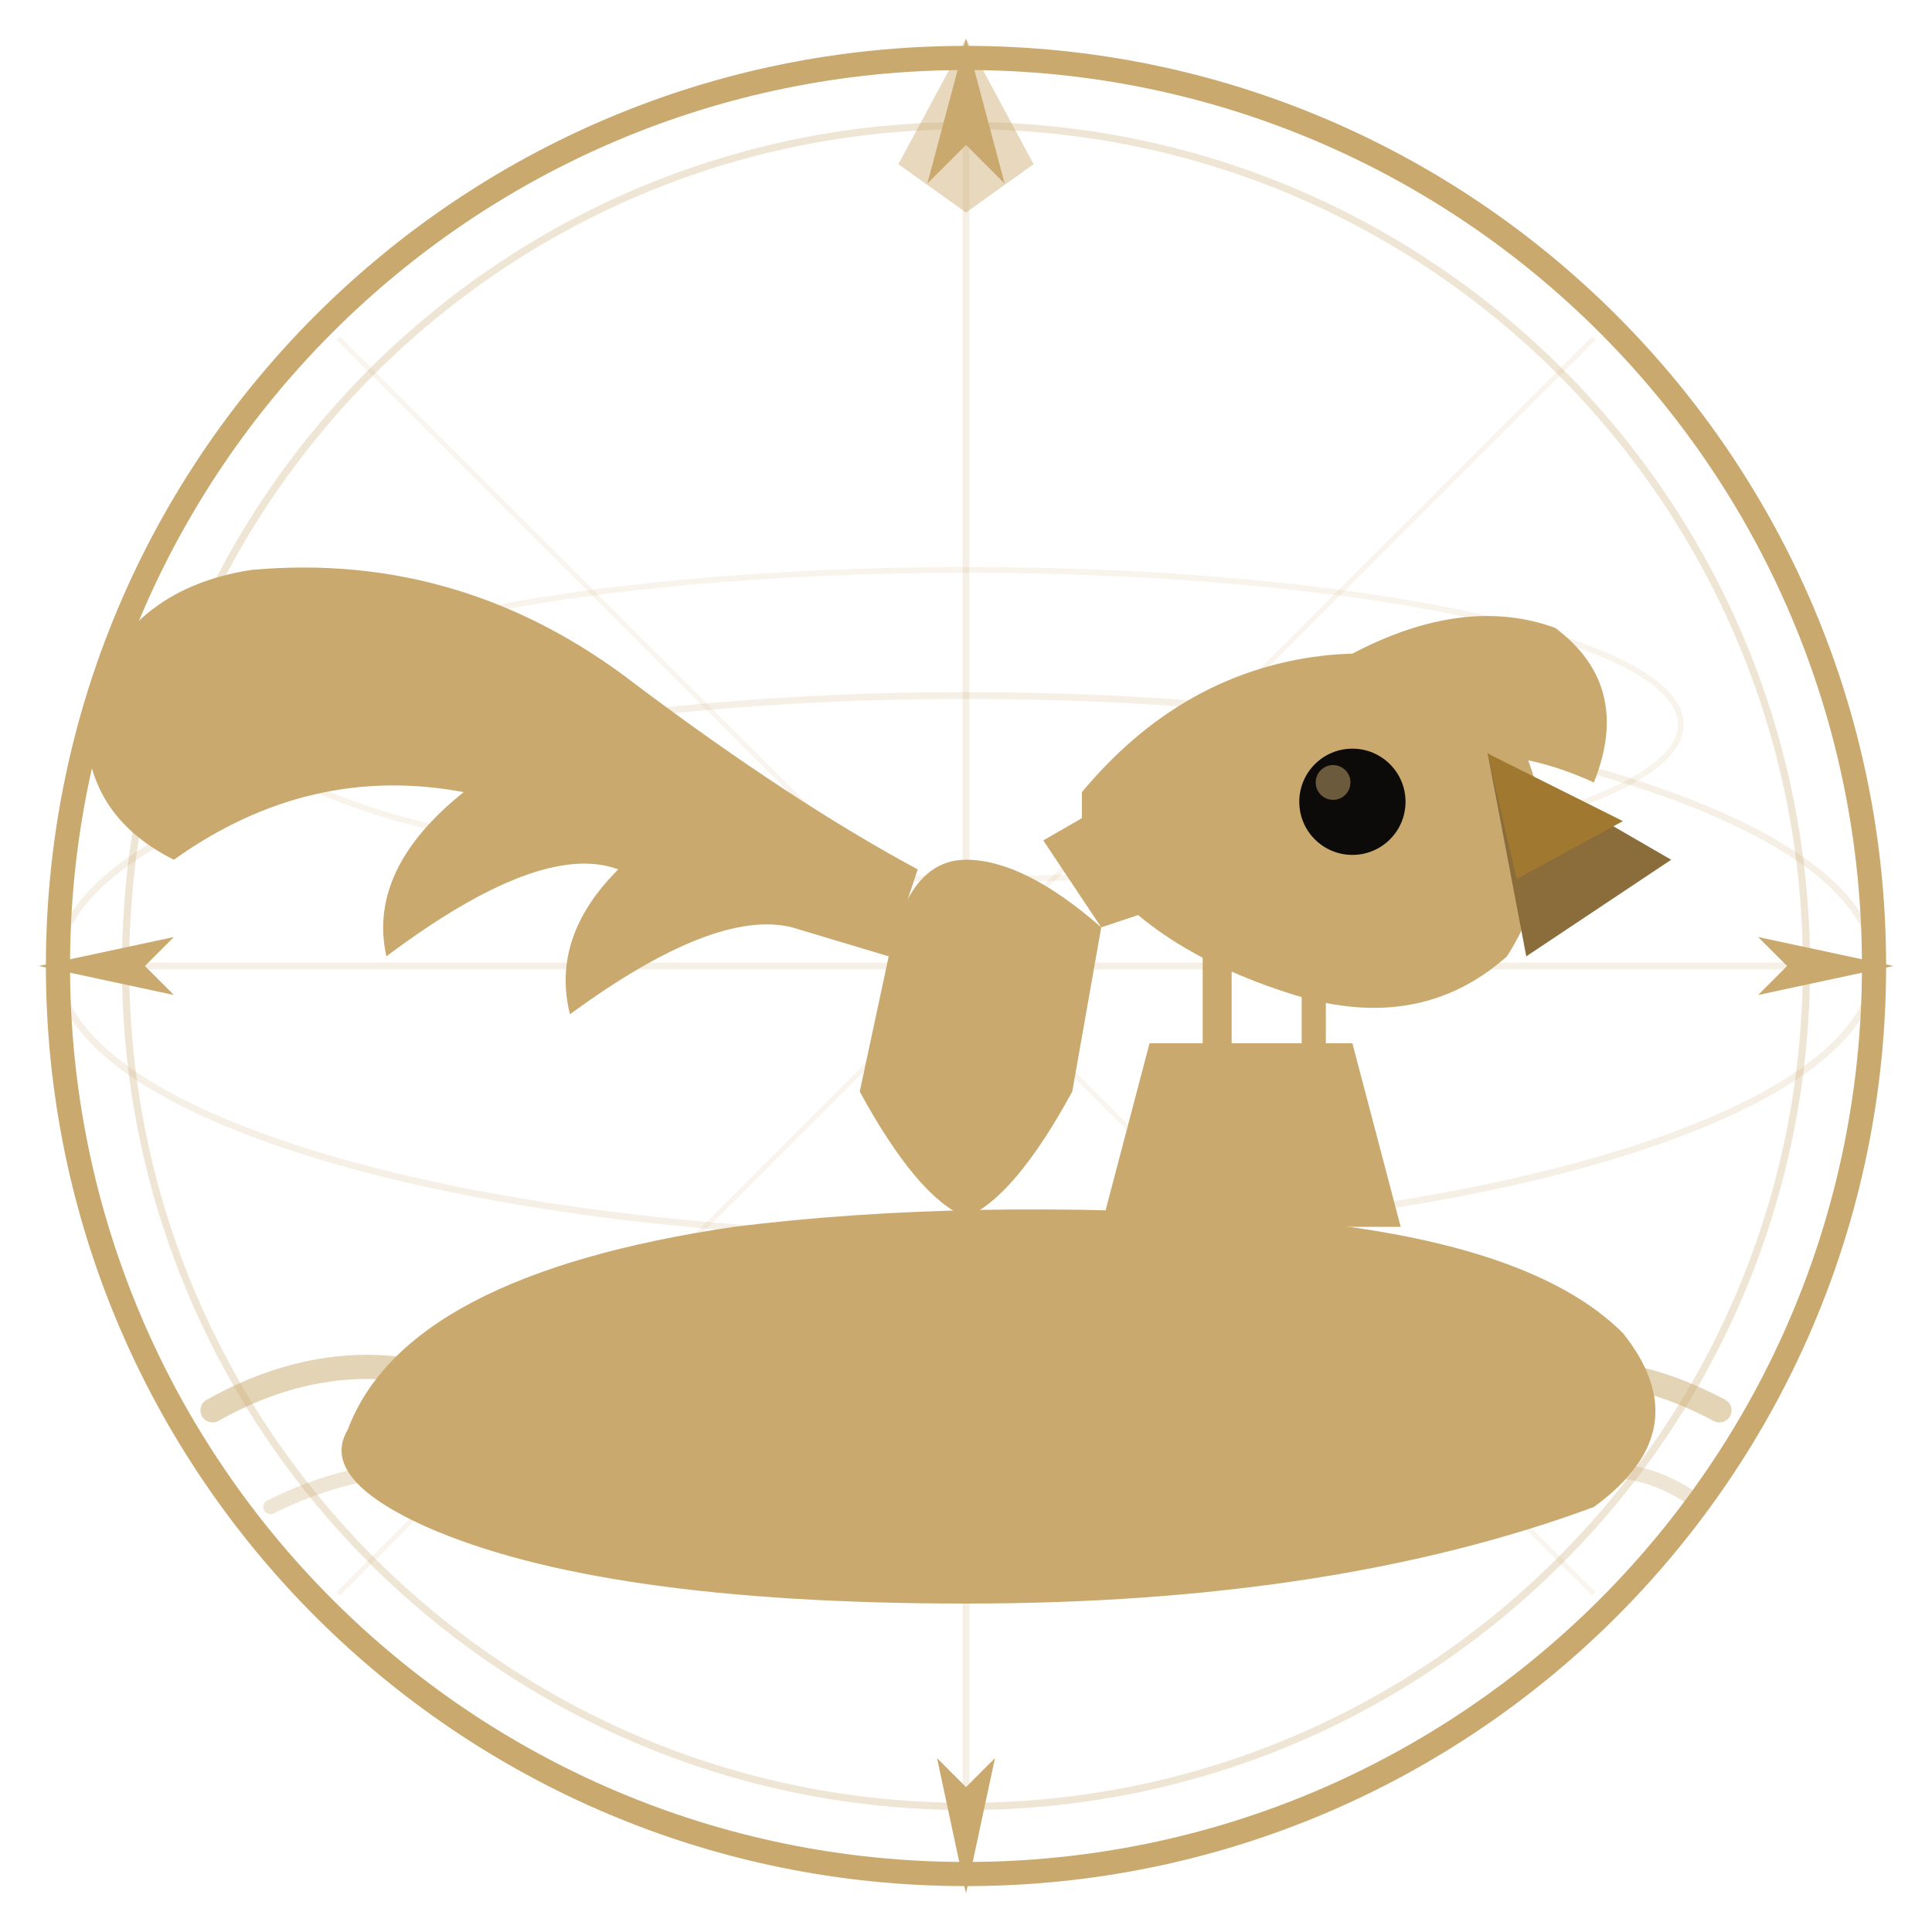
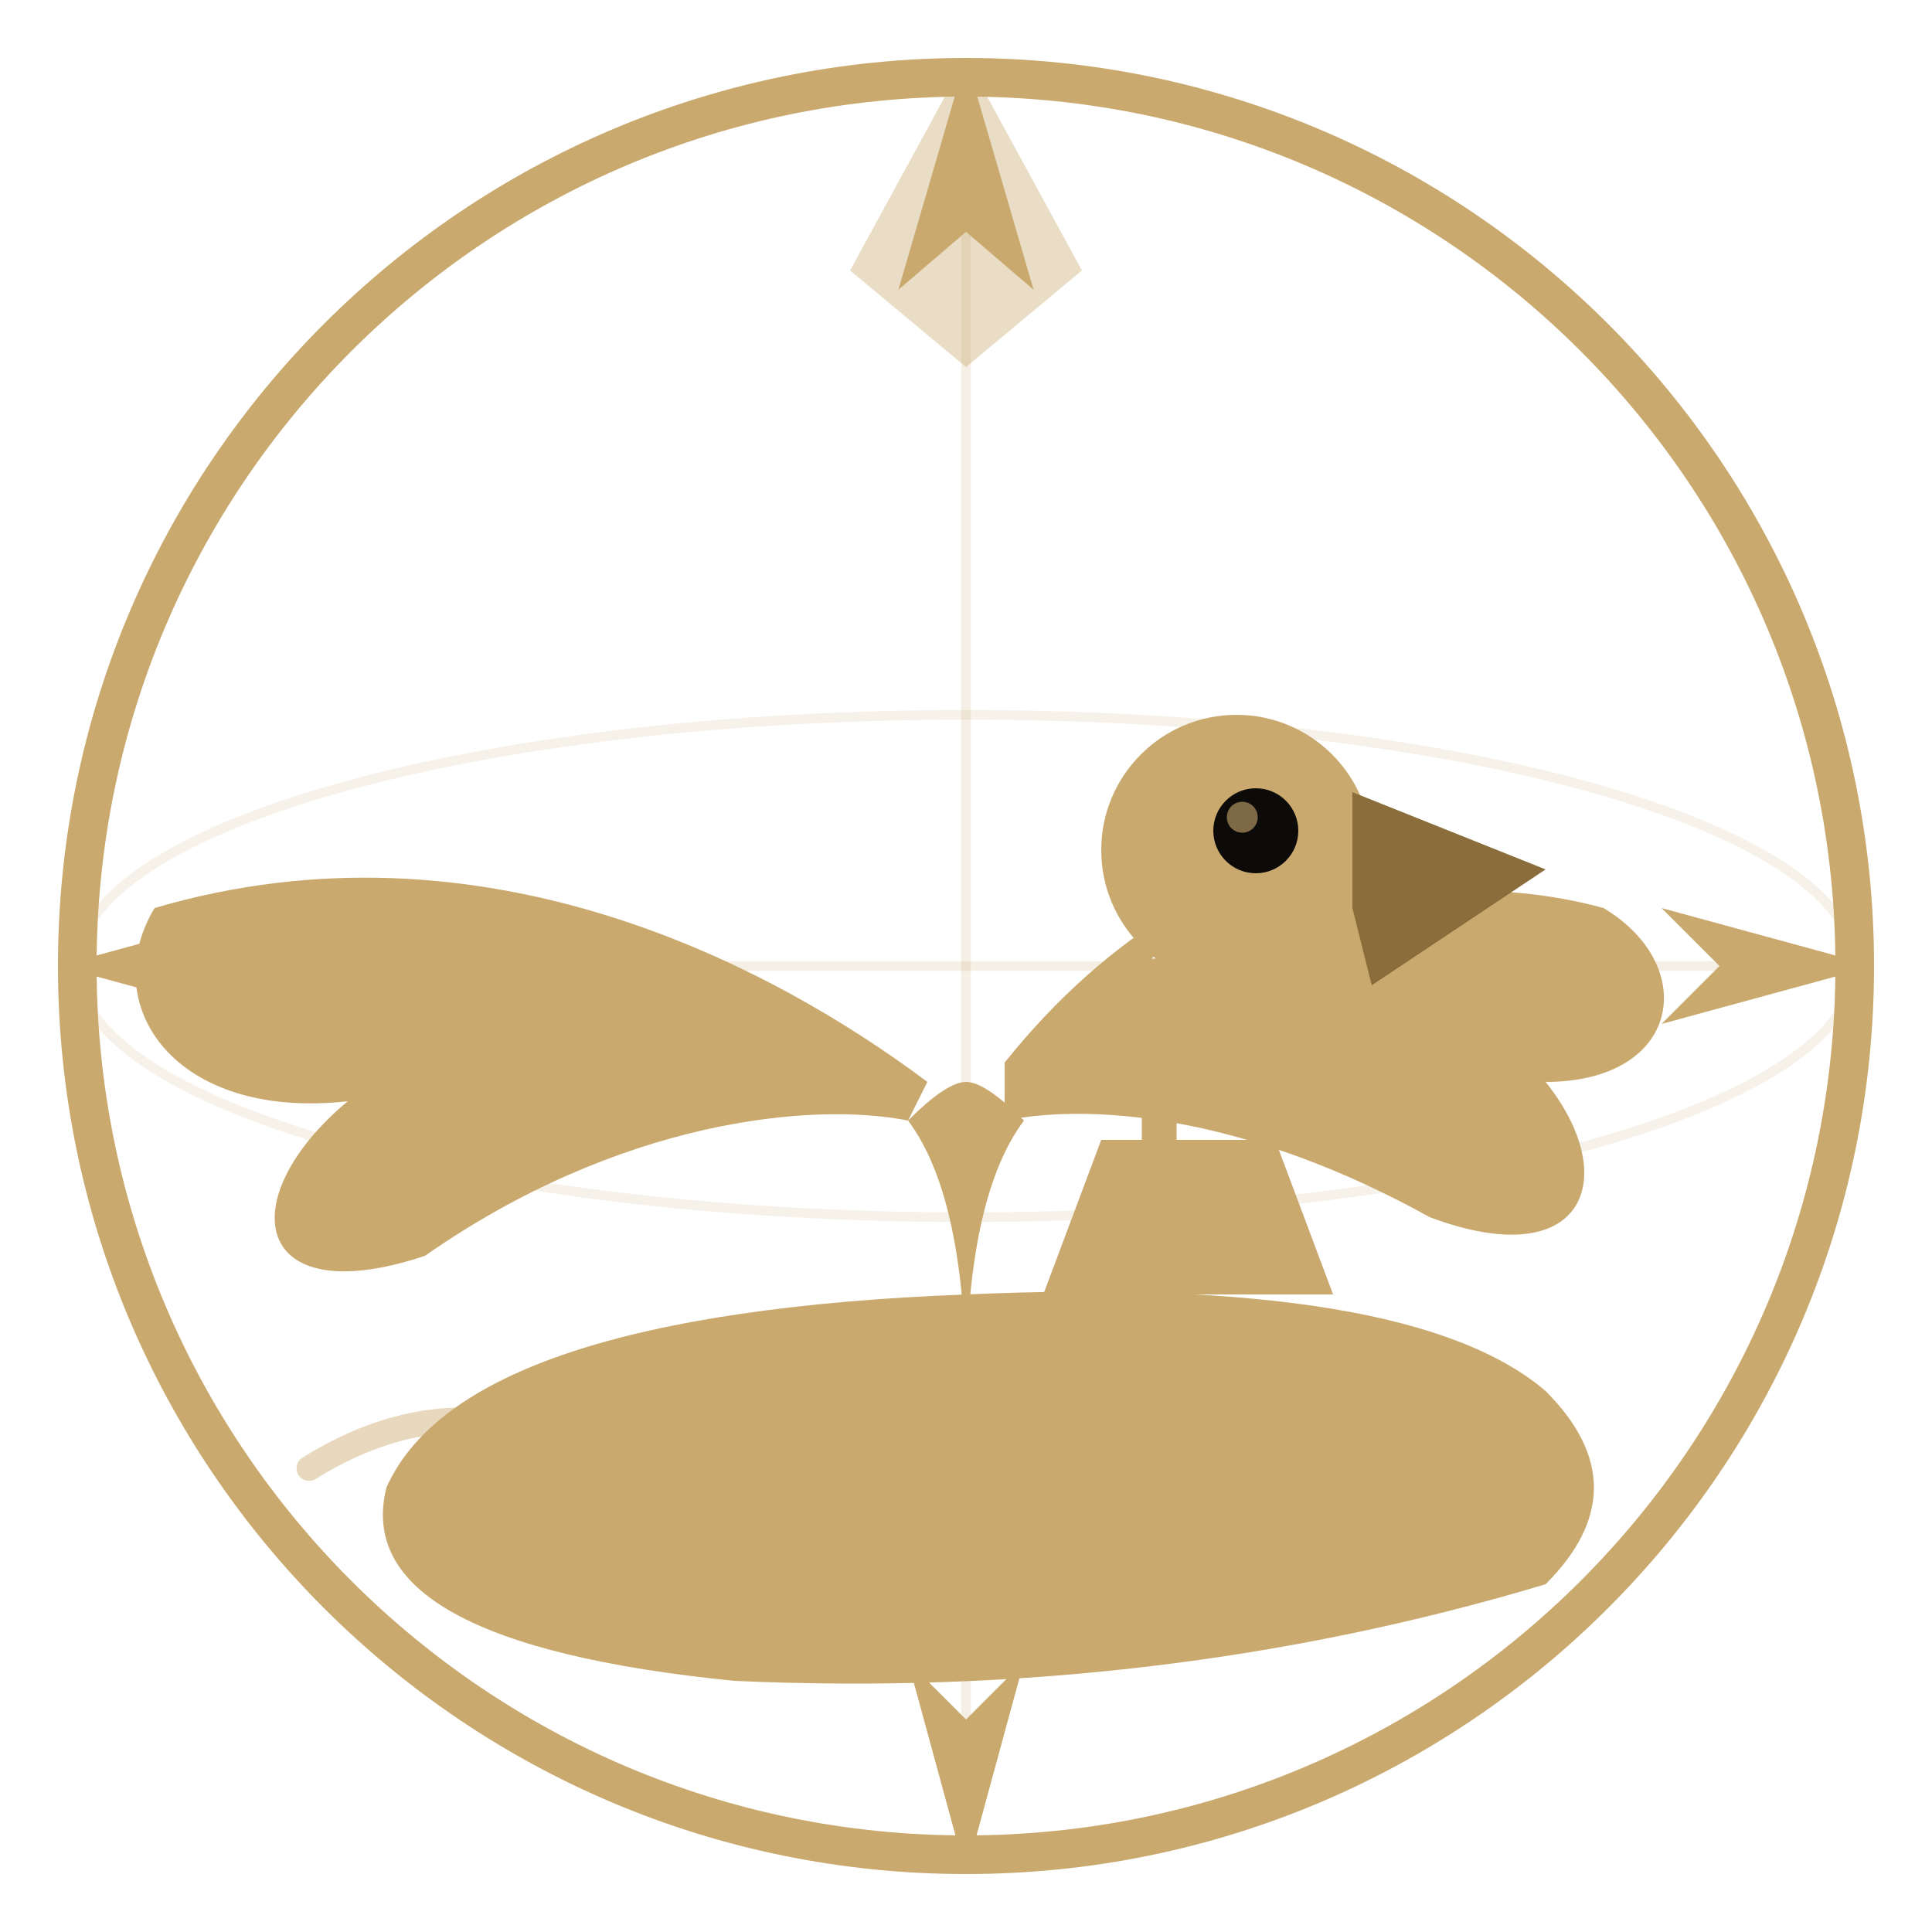
- <svg xmlns="http://www.w3.org/2000/svg" viewBox="0 0 200 200">
-   <circle cx="100" cy="100" r="94" fill="none" stroke="#c9a96e" stroke-width="2.5" />
-   <circle cx="100" cy="100" r="87" fill="none" stroke="#c9a96e" stroke-width="0.75" opacity="0.3" />
-   <path d="M100 4 L104 19 L100 15 L96 19Z" fill="#c9a96e" />
-   <path d="M100 4 L107 17 L100 22 L93 17Z" fill="#c9a96e" opacity="0.45" />
-   <path d="M100 196 L103 182 L100 185 L97 182Z" fill="#c9a96e" />
-   <path d="M196 100 L182 97 L185 100 L182 103Z" fill="#c9a96e" />
-   <path d="M4 100 L18 97 L15 100 L18 103Z" fill="#c9a96e" />
-   <ellipse cx="100" cy="100" rx="94" ry="28" fill="none" stroke="#c9a96e" stroke-width="0.7" opacity="0.18" />
-   <ellipse cx="100" cy="75" rx="74" ry="16" fill="none" stroke="#c9a96e" stroke-width="0.6" opacity="0.14" />
-   <line x1="100" y1="6" x2="100" y2="194" stroke="#c9a96e" stroke-width="0.7" opacity="0.18" />
-   <line x1="6" y1="100" x2="194" y2="100" stroke="#c9a96e" stroke-width="0.7" opacity="0.18" />
-   <line x1="35" y1="35" x2="165" y2="165" stroke="#c9a96e" stroke-width="0.5" opacity="0.12" />
-   <line x1="165" y1="35" x2="35" y2="165" stroke="#c9a96e" stroke-width="0.5" opacity="0.12" />
-   <path d="     M95 90     Q82 83 66 71     Q48 57 26 59     Q13 61 9 73     Q8 84 18 89     Q32 79 48 82     Q38 90 40 99     Q56 87 64 90     Q57 97 59 105     Q74 94 82 96     L92 99 Z" fill="#c9a96e" />
-   <path d="     M108 87     Q122 79 136 70     Q150 61 161 65     Q169 71 165 81     Q154 76 146 80     Q149 87 147 94     Q138 87 129 91     L114 96 Z" fill="#c9a96e" />
-   <path d="M92 99 L89 113 Q95 124 100 126 Q105 124 111 113 L114 96 Q106 89 100 89 Q94 89 92 99Z" fill="#c9a96e" />
-   <path d="     M112 82     Q122 70 136 68     Q150 66 157 76     Q163 88 156 99     Q147 107 134 103     Q118 98 112 88 Z" fill="#c9a96e" />
-   <path d="M154 78 L173 89 L158 99 Z" fill="#8a6d3b" />
-   <path d="M154 78 L168 85 L157 91 Z" fill="#a07830" />
-   <circle cx="140" cy="83" r="5.5" fill="#0d0b09" />
-   <circle cx="138" cy="81" r="1.8" fill="#c9a96e" opacity="0.5" />
-   <path d="     M36 148     Q42 132 76 127     Q100 124 130 126     Q158 128 168 138     Q176 148 165 156     Q138 166 100 166     Q62 166 44 158     Q33 153 36 148 Z" fill="#c9a96e" />
-   <path d="M114 127 L119 108 L140 108 L145 127Z" fill="#c9a96e" />
-   <line x1="126" y1="108" x2="126" y2="97" stroke="#c9a96e" stroke-width="3" stroke-linecap="round" />
-   <circle cx="126" cy="95" r="3" fill="none" stroke="#c9a96e" stroke-width="1.8" />
-   <line x1="136" y1="108" x2="136" y2="102" stroke="#c9a96e" stroke-width="2.5" stroke-linecap="round" />
-   <path d="M22 146 Q38 137 54 146 Q70 155 86 146 Q102 137 118 146 Q134 155 150 146 Q163 138 178 146" fill="none" stroke="#c9a96e" stroke-width="2.5" stroke-linecap="round" opacity="0.5" />
-   <path d="M28 156 Q44 148 60 156 Q76 164 92 156 Q108 148 124 156 Q140 164 155 156 Q166 149 175 155" fill="none" stroke="#c9a96e" stroke-width="1.5" stroke-linecap="round" opacity="0.3" />
+ <svg xmlns="http://www.w3.org/2000/svg" viewBox="0 0 100 100">
+   <circle cx="50" cy="50" r="46" fill="none" stroke="#c9a96e" stroke-width="2" />
+   <polygon points="50,3  53.5,15  50,12  46.5,15" fill="#c9a96e" />
+   <polygon points="50,3  56,14    50,19  44,14" fill="#c9a96e" opacity="0.4" />
+   <polygon points="50,97 53,86 50,89 47,86" fill="#c9a96e" />
+   <polygon points="97,50 86,47 89,50 86,53" fill="#c9a96e" />
+   <polygon points="3,50  14,47 11,50 14,53" fill="#c9a96e" />
+   <line x1="50" y1="5" x2="50" y2="95" stroke="#c9a96e" stroke-width="0.5" opacity="0.18" />
+   <line x1="5" y1="50" x2="95" y2="50" stroke="#c9a96e" stroke-width="0.5" opacity="0.18" />
+   <ellipse cx="50" cy="50" rx="46" ry="13" fill="none" stroke="#c9a96e" stroke-width="0.5" opacity="0.15" />
+   <path d="M48 56            C 40 50, 25 42, 8  47            C 5  52, 9  58, 18 57            C 12 62, 13 68, 22 65            C 32 58, 42 57, 47 58 Z" fill="#c9a96e" />
+   <path d="M52 55            C 60 49, 72 44, 83 47            C 88 50, 87 56, 80 56            C 84 61, 82 66, 74 63            C 65 58, 57 57, 52 58 Z" fill="#c9a96e" />
+   <path d="M47 58 Q50 62 50 72 Q50 62 53 58 Q51 56 50 56 Q49 56 47 58Z" fill="#c9a96e" />
+   <path d="M52 55 Q56 50 61 47 Q58 53 55 57 Z" fill="#c9a96e" />
+   <circle cx="64" cy="44" r="7" fill="#c9a96e" />
+   <path d="M70 41 L80 45 L71 51 L70 47 Z" fill="#8a6d3b" />
+   <circle cx="65" cy="43" r="2.2" fill="#0d0b09" />
+   <circle cx="64.3" cy="42.3" r="0.8" fill="#c9a96e" opacity="0.6" />
+   <path d="M20 77            Q24 68 50 67            Q73 66 80 72            Q85 77 80 82            Q60 88 38 87            Q18 85 20 77 Z" fill="#c9a96e" />
+   <path d="M54 67 L57 59 L66 59 L69 67 Z" fill="#c9a96e" />
+   <line x1="60" y1="59" x2="60" y2="53" stroke="#c9a96e" stroke-width="1.8" stroke-linecap="round" />
+   <circle cx="60" cy="52" r="1.8" fill="none" stroke="#c9a96e" stroke-width="1.2" />
+   <path d="M16 76 Q24 71 32 76 Q40 81 48 76 Q56 71 64 76 Q70 80 78 76" fill="none" stroke="#c9a96e" stroke-width="1.3" stroke-linecap="round" opacity="0.45" />
</svg>
